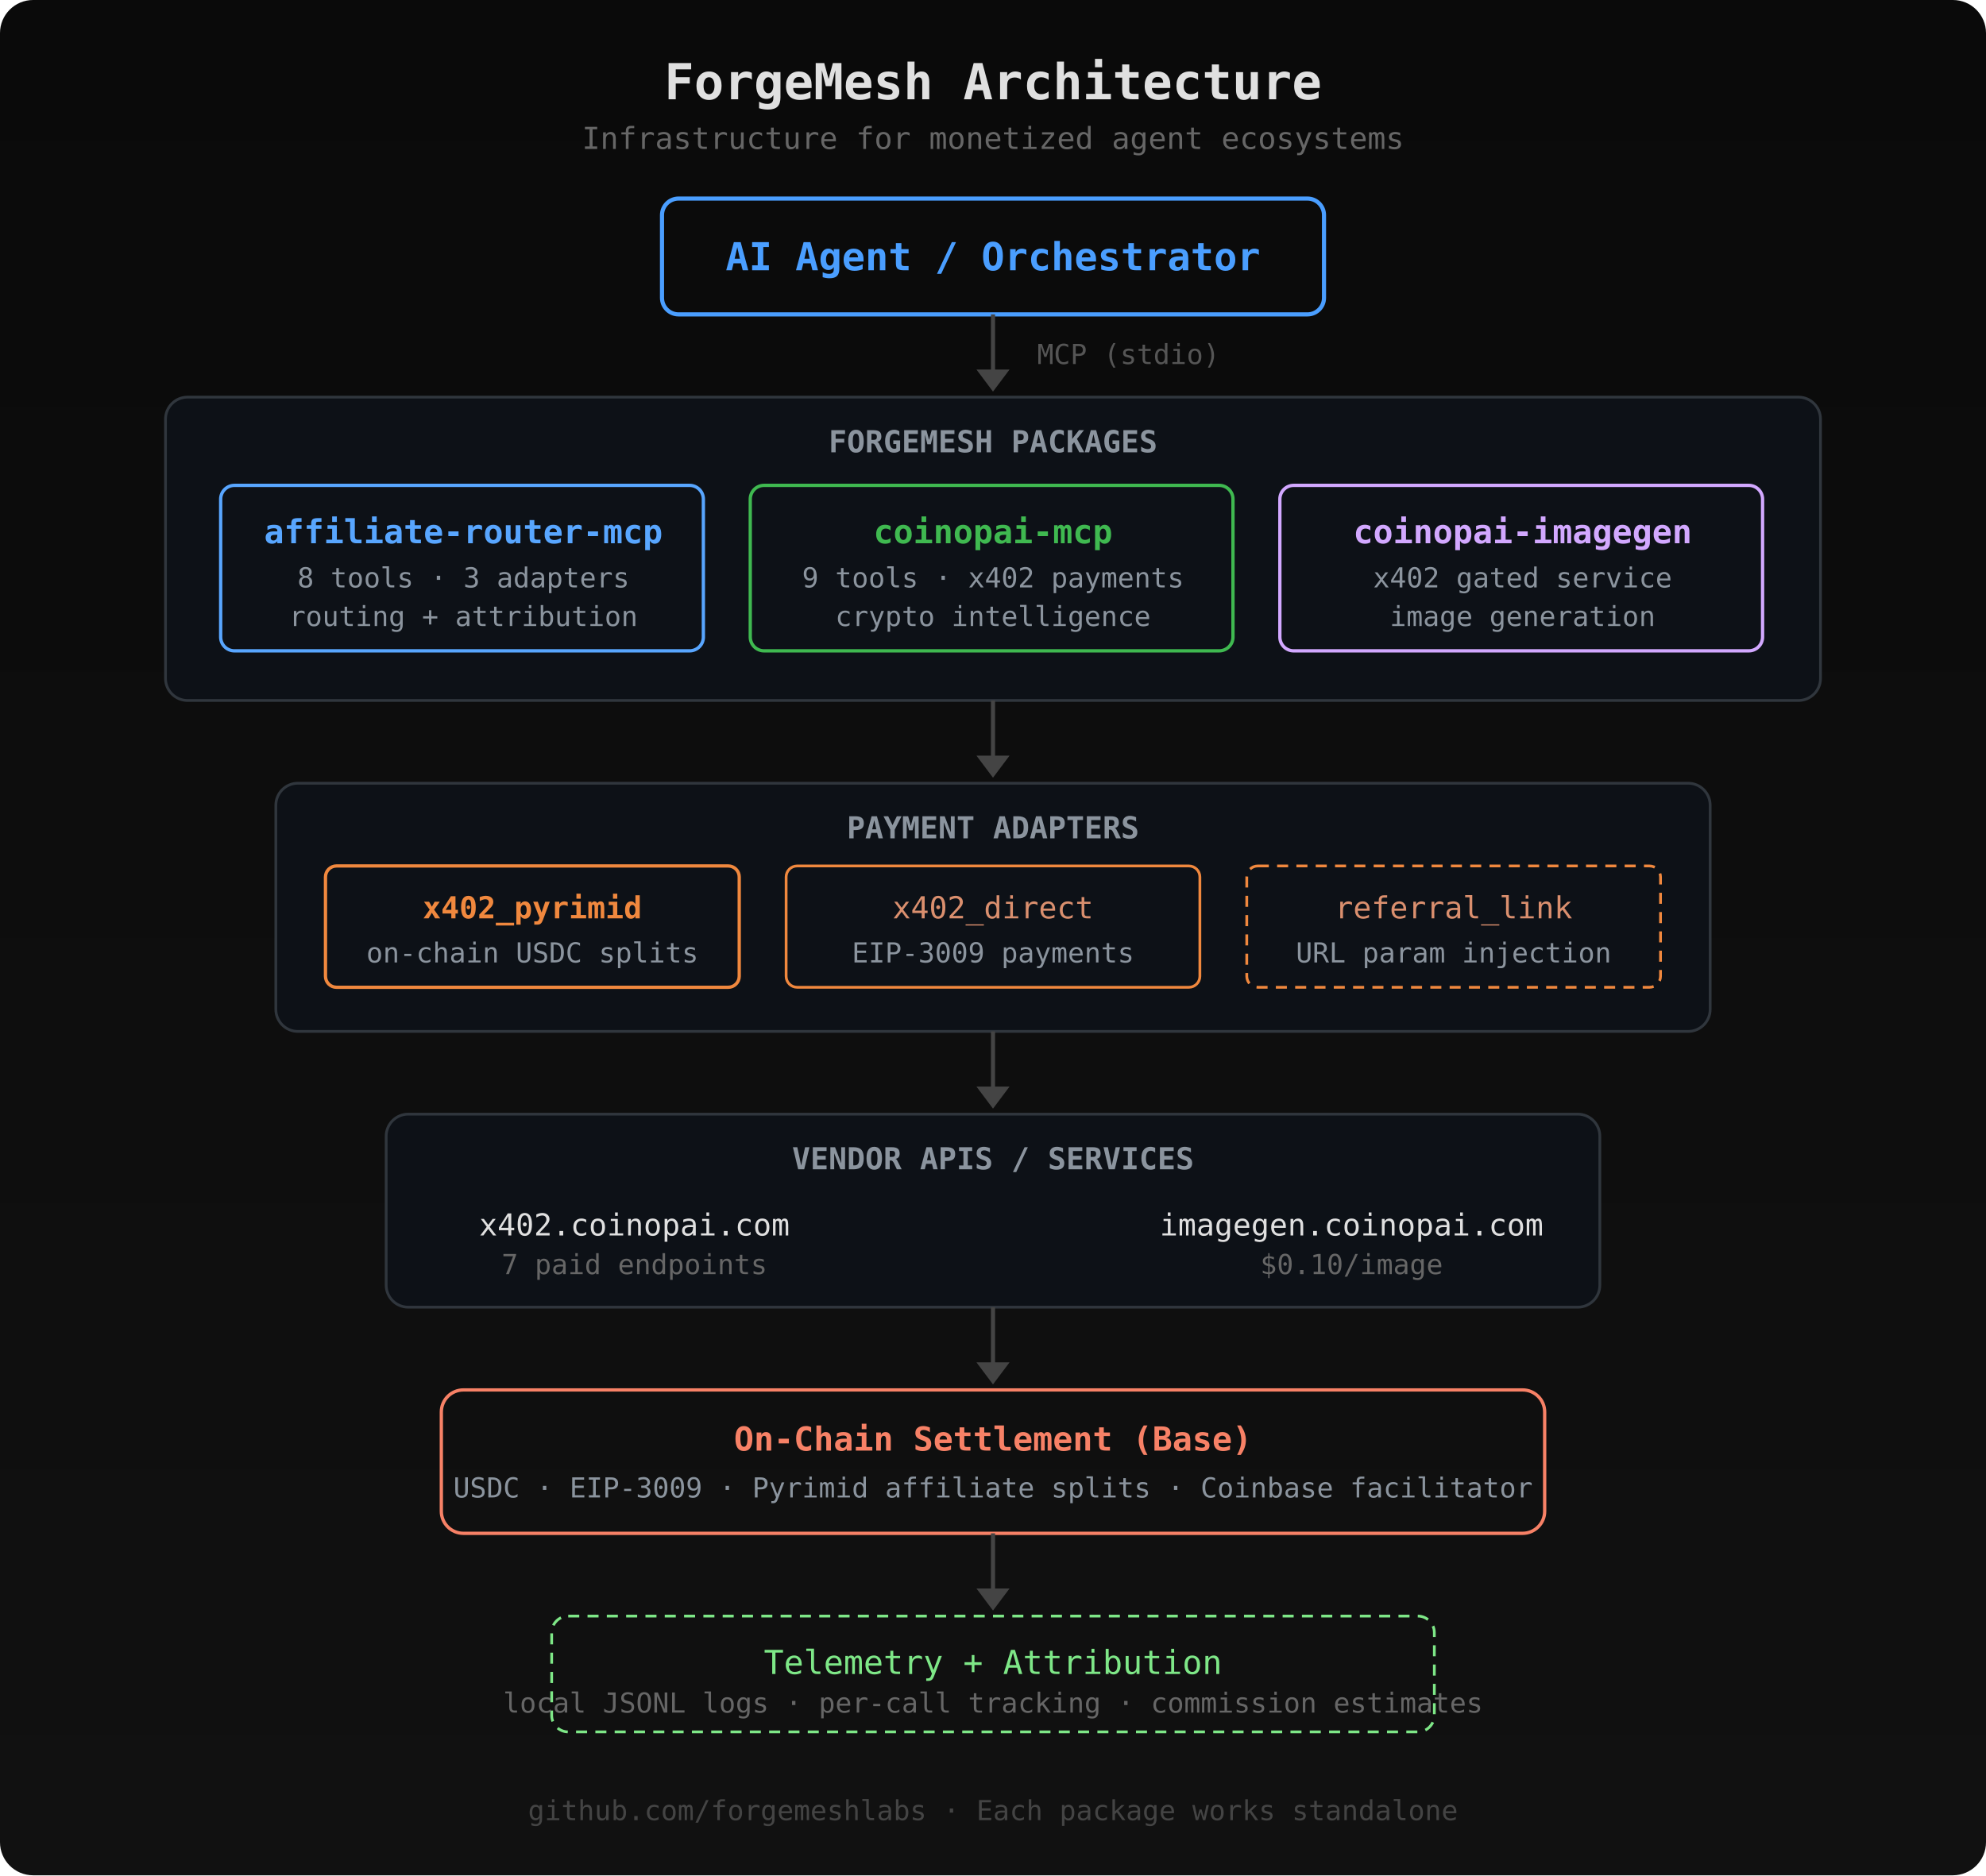
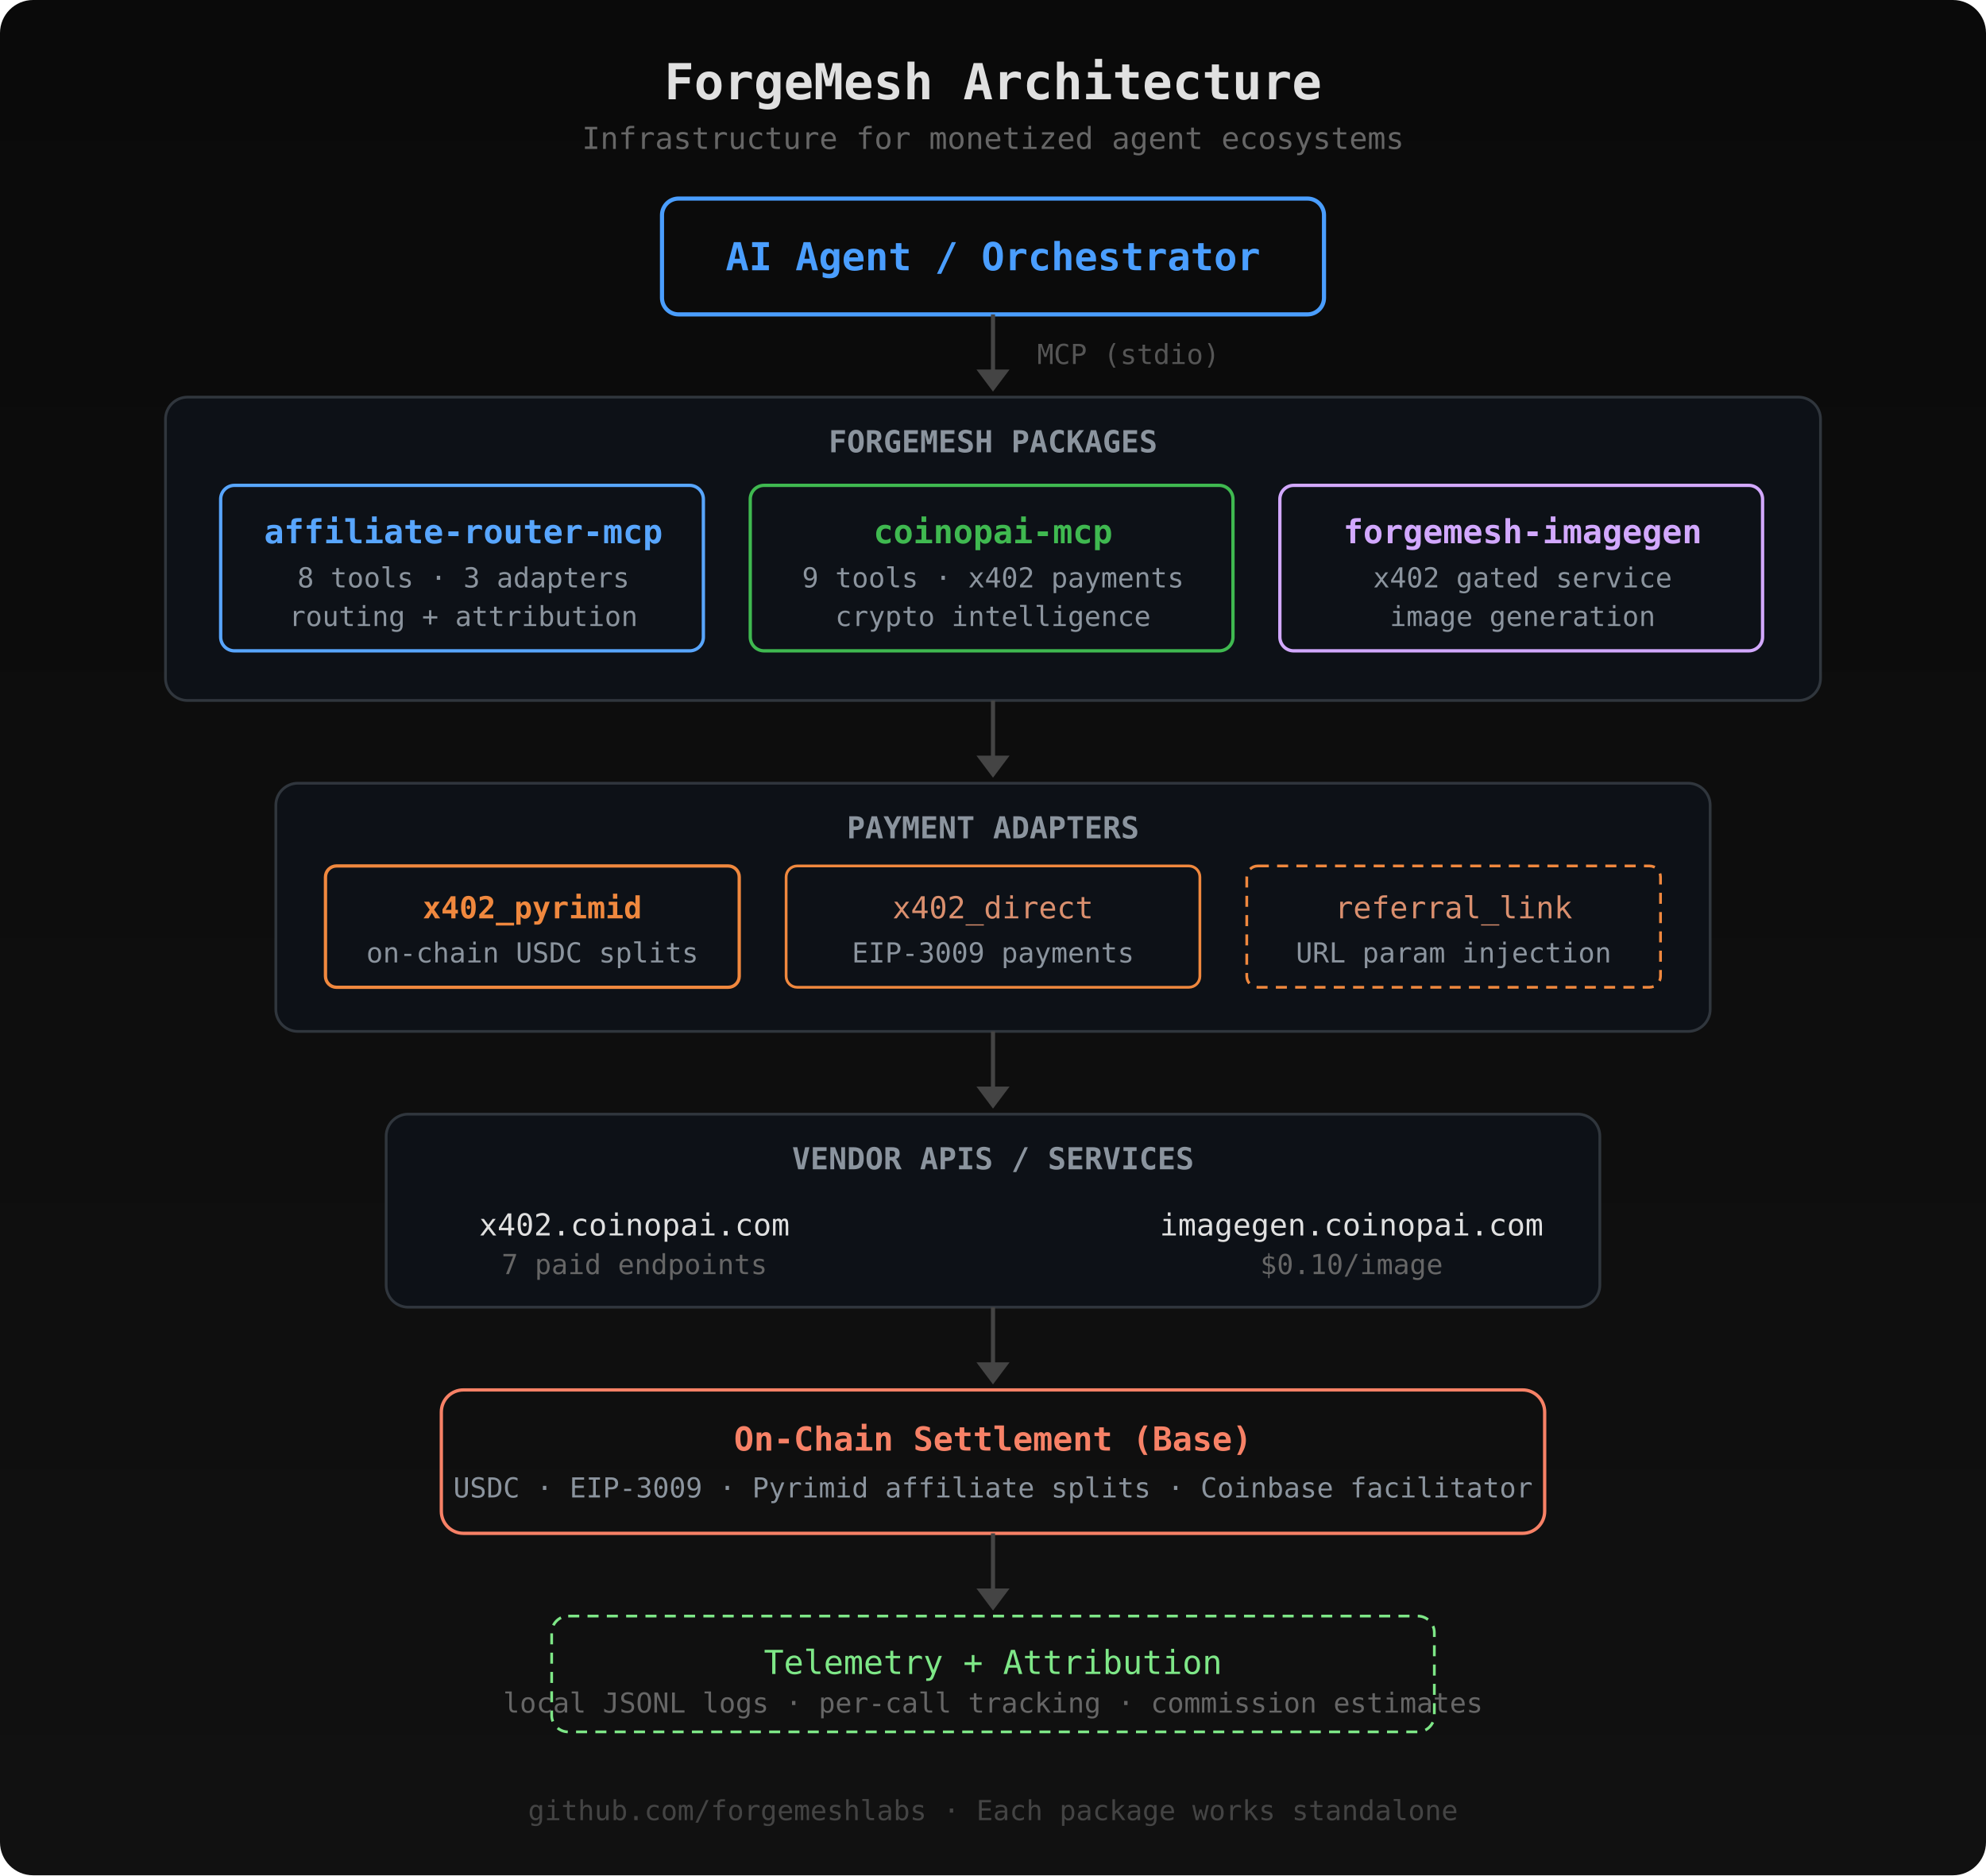
<svg xmlns="http://www.w3.org/2000/svg" viewBox="0 0 720 680" font-family="'SF Mono','Fira Code','Cascadia Code',monospace" font-size="13">
  <defs>
    <linearGradient id="bg" x1="0" y1="0" x2="0" y2="1">
      <stop offset="0%" stop-color="#0a0a0a" />
      <stop offset="100%" stop-color="#111111" />
    </linearGradient>
    <filter id="glow">
      <feGaussianBlur stdDeviation="2" result="blur" />
      <feMerge>
        <feMergeNode in="blur" />
        <feMergeNode in="SourceGraphic" />
      </feMerge>
    </filter>
  </defs>
  <rect width="720" height="680" rx="12" fill="url(#bg)" />
  <text x="360" y="36" fill="#e0e0e0" font-size="18" font-weight="bold" text-anchor="middle">ForgeMesh Architecture</text>
  <text x="360" y="54" fill="#666" font-size="11" text-anchor="middle">Infrastructure for monetized agent ecosystems</text>
  <rect x="240" y="72" width="240" height="42" rx="6" fill="none" stroke="#4a9eff" stroke-width="1.5" />
  <text x="360" y="98" fill="#4a9eff" font-size="14" font-weight="bold" text-anchor="middle">AI Agent / Orchestrator</text>
  <line x1="360" y1="114" x2="360" y2="138" stroke="#444" stroke-width="1.5" />
  <polygon points="354,134 360,142 366,134" fill="#444" />
  <text x="376" y="132" fill="#555" font-size="10">MCP (stdio)</text>
  <rect x="60" y="144" width="600" height="110" rx="8" fill="#0d1117" stroke="#30363d" stroke-width="1" />
  <text x="360" y="164" fill="#8b949e" font-size="11" text-anchor="middle" font-weight="bold">FORGEMESH PACKAGES</text>
  <rect x="80" y="176" width="175" height="60" rx="5" fill="none" stroke="#58a6ff" stroke-width="1.2" />
  <text x="168" y="197" fill="#58a6ff" font-size="12" font-weight="bold" text-anchor="middle">affiliate-router-mcp</text>
  <text x="168" y="213" fill="#8b949e" font-size="10" text-anchor="middle">8 tools · 3 adapters</text>
  <text x="168" y="227" fill="#8b949e" font-size="10" text-anchor="middle">routing + attribution</text>
  <rect x="272" y="176" width="175" height="60" rx="5" fill="none" stroke="#3fb950" stroke-width="1.2" />
  <text x="360" y="197" fill="#3fb950" font-size="12" font-weight="bold" text-anchor="middle">coinopai-mcp</text>
  <text x="360" y="213" fill="#8b949e" font-size="10" text-anchor="middle">9 tools · x402 payments</text>
  <text x="360" y="227" fill="#8b949e" font-size="10" text-anchor="middle">crypto intelligence</text>
  <rect x="464" y="176" width="175" height="60" rx="5" fill="none" stroke="#d2a8ff" stroke-width="1.2" />
-   <text x="552" y="197" fill="#d2a8ff" font-size="12" font-weight="bold" text-anchor="middle">coinopai-imagegen</text>
+   <text x="552" y="197" fill="#d2a8ff" font-size="12" font-weight="bold" text-anchor="middle">forgemesh-imagegen</text>
  <text x="552" y="213" fill="#8b949e" font-size="10" text-anchor="middle">x402 gated service</text>
  <text x="552" y="227" fill="#8b949e" font-size="10" text-anchor="middle">image generation</text>
  <line x1="360" y1="254" x2="360" y2="278" stroke="#444" stroke-width="1.5" />
  <polygon points="354,274 360,282 366,274" fill="#444" />
  <rect x="100" y="284" width="520" height="90" rx="8" fill="#0d1117" stroke="#30363d" stroke-width="1" />
  <text x="360" y="304" fill="#8b949e" font-size="11" text-anchor="middle" font-weight="bold">PAYMENT ADAPTERS</text>
  <rect x="118" y="314" width="150" height="44" rx="4" fill="none" stroke="#f0883e" stroke-width="1.2" />
  <text x="193" y="333" fill="#f0883e" font-size="11" font-weight="bold" text-anchor="middle">x402_pyrimid</text>
  <text x="193" y="349" fill="#8b949e" font-size="10" text-anchor="middle">on-chain USDC splits</text>
  <rect x="285" y="314" width="150" height="44" rx="4" fill="none" stroke="#f0883e" stroke-width="1" />
  <text x="360" y="333" fill="#da8f6e" font-size="11" text-anchor="middle">x402_direct</text>
  <text x="360" y="349" fill="#8b949e" font-size="10" text-anchor="middle">EIP-3009 payments</text>
  <rect x="452" y="314" width="150" height="44" rx="4" fill="none" stroke="#f0883e" stroke-width="1" stroke-dasharray="4,3" />
  <text x="527" y="333" fill="#da8f6e" font-size="11" text-anchor="middle">referral_link</text>
  <text x="527" y="349" fill="#8b949e" font-size="10" text-anchor="middle">URL param injection</text>
  <line x1="360" y1="374" x2="360" y2="398" stroke="#444" stroke-width="1.5" />
  <polygon points="354,394 360,402 366,394" fill="#444" />
  <rect x="140" y="404" width="440" height="70" rx="8" fill="#0d1117" stroke="#30363d" stroke-width="1" />
  <text x="360" y="424" fill="#8b949e" font-size="11" text-anchor="middle" font-weight="bold">VENDOR APIS / SERVICES</text>
  <text x="230" y="448" fill="#e0e0e0" font-size="11" text-anchor="middle">x402.coinopai.com</text>
  <text x="230" y="462" fill="#666" font-size="10" text-anchor="middle">7 paid endpoints</text>
  <text x="490" y="448" fill="#e0e0e0" font-size="11" text-anchor="middle">imagegen.coinopai.com</text>
  <text x="490" y="462" fill="#666" font-size="10" text-anchor="middle">$0.10/image</text>
  <line x1="360" y1="474" x2="360" y2="498" stroke="#444" stroke-width="1.5" />
  <polygon points="354,494 360,502 366,494" fill="#444" />
  <rect x="160" y="504" width="400" height="52" rx="8" fill="none" stroke="#f78166" stroke-width="1.2" />
  <text x="360" y="526" fill="#f78166" font-size="12" font-weight="bold" text-anchor="middle">On-Chain Settlement (Base)</text>
  <text x="360" y="543" fill="#8b949e" font-size="10" text-anchor="middle">USDC · EIP-3009 · Pyrimid affiliate splits · Coinbase facilitator</text>
  <line x1="360" y1="556" x2="360" y2="580" stroke="#444" stroke-width="1.5" />
  <polygon points="354,576 360,584 366,576" fill="#444" />
  <rect x="200" y="586" width="320" height="42" rx="6" fill="none" stroke="#7ee787" stroke-width="1" stroke-dasharray="4,3" />
  <text x="360" y="607" fill="#7ee787" font-size="12" text-anchor="middle">Telemetry + Attribution</text>
  <text x="360" y="621" fill="#666" font-size="10" text-anchor="middle">local JSONL logs · per-call tracking · commission estimates</text>
  <text x="360" y="660" fill="#444" font-size="10" text-anchor="middle">github.com/forgemeshlabs · Each package works standalone</text>
</svg>
